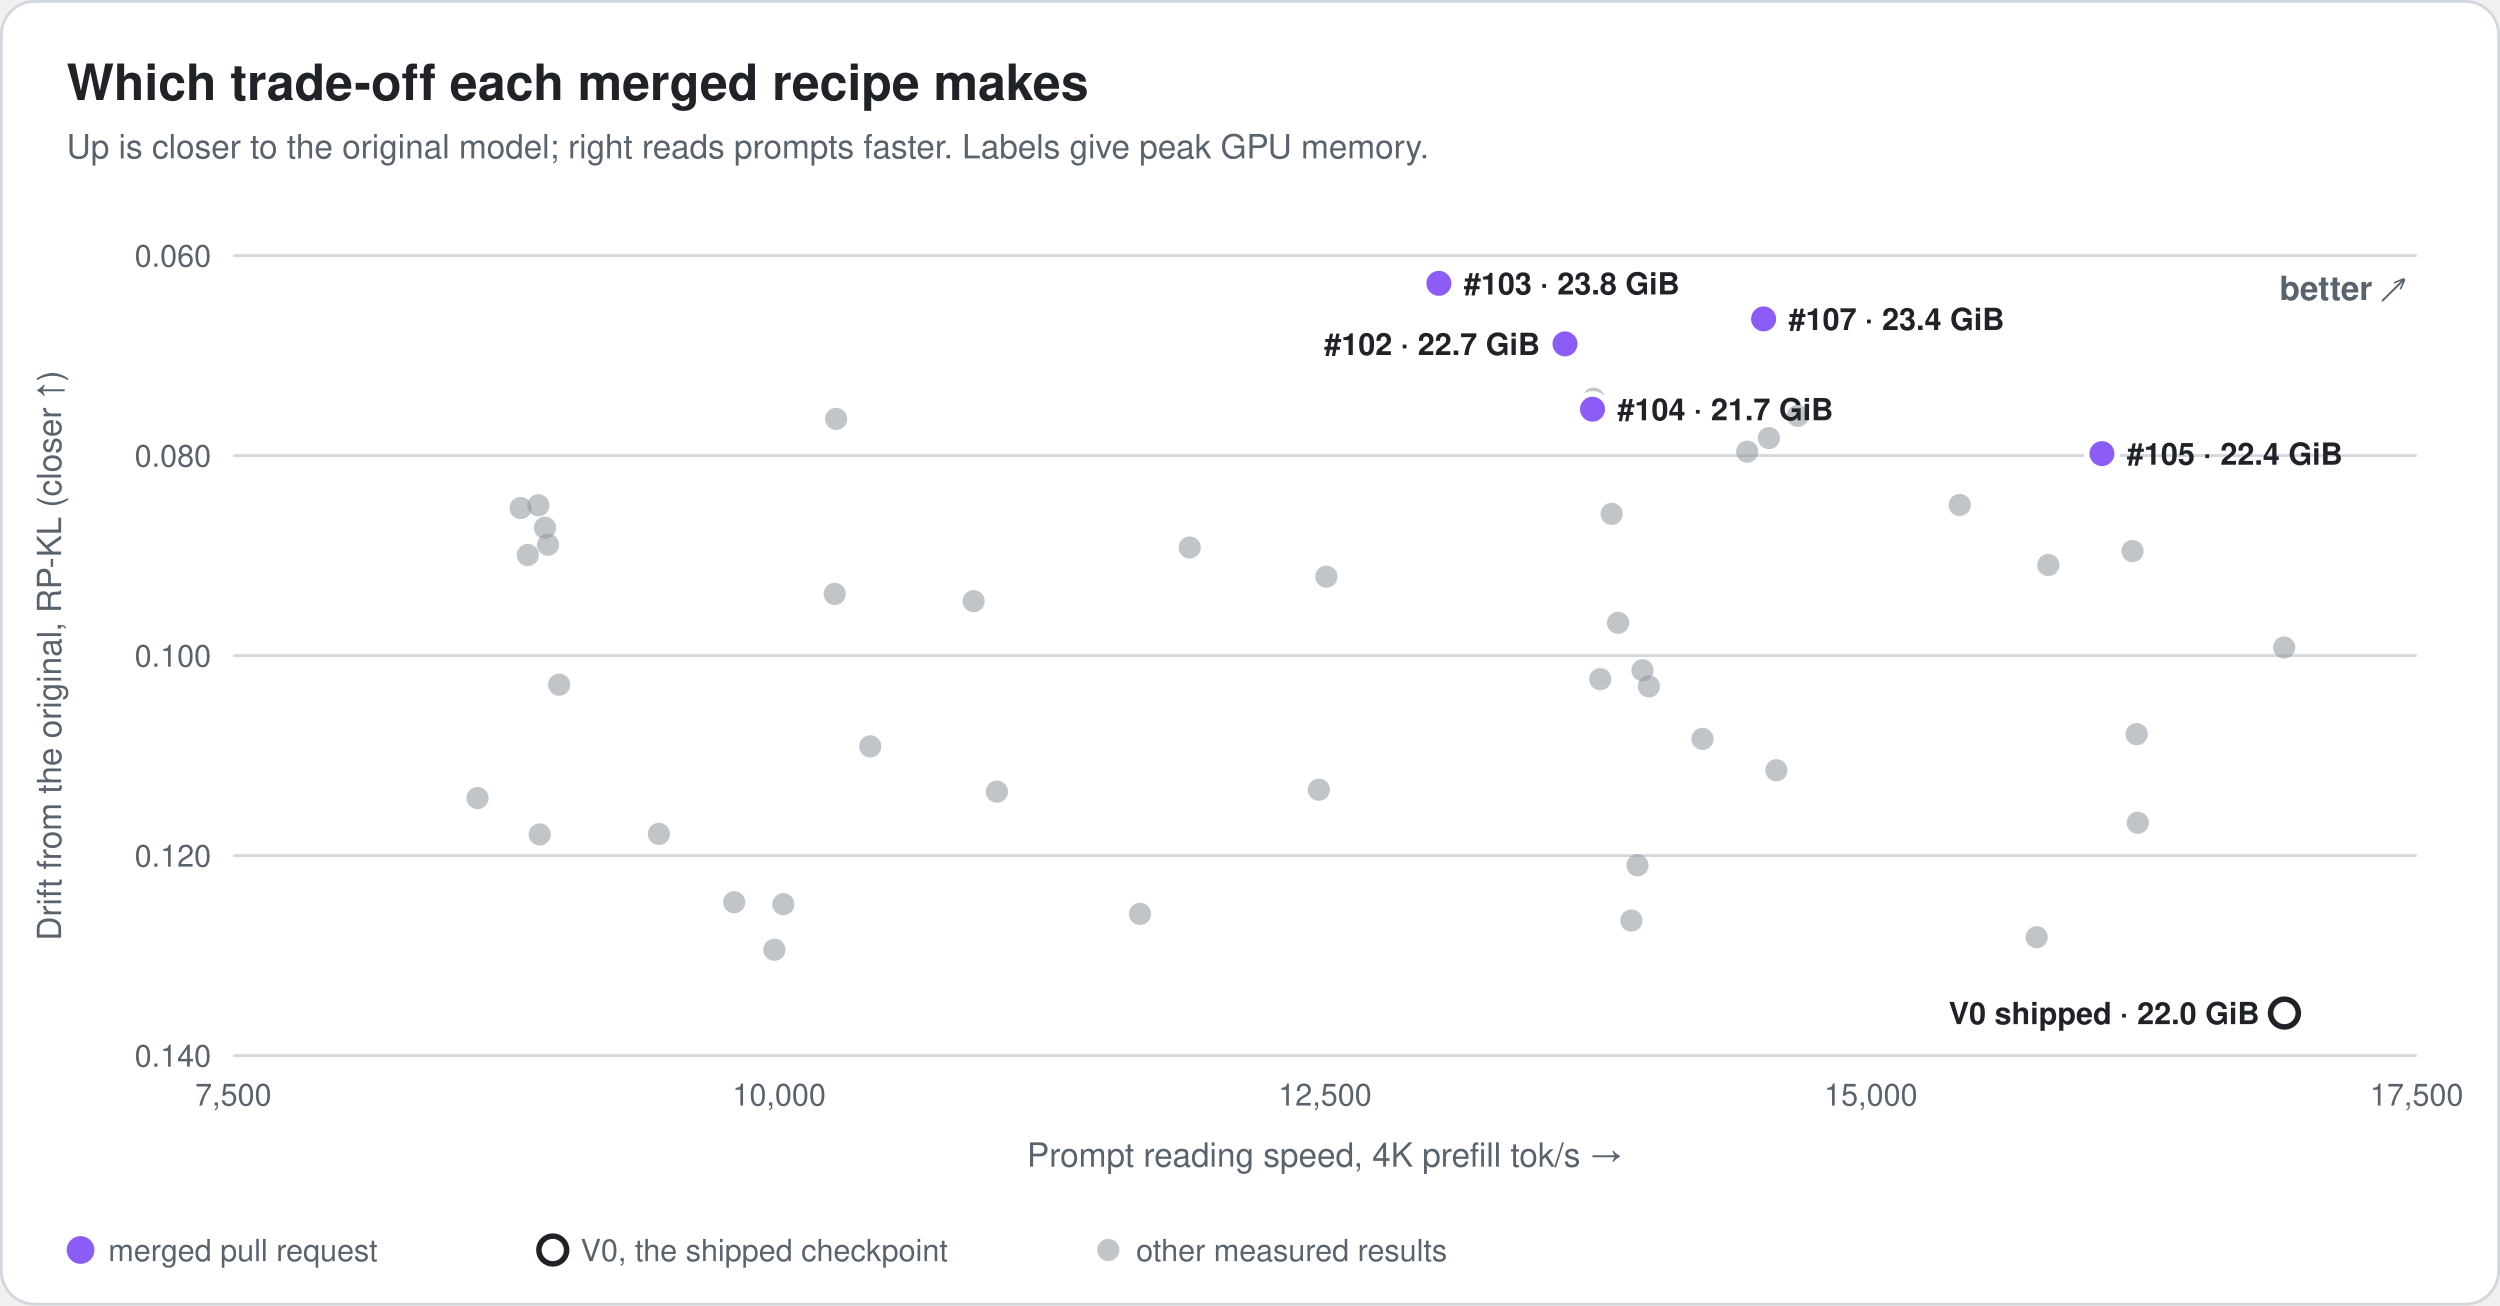
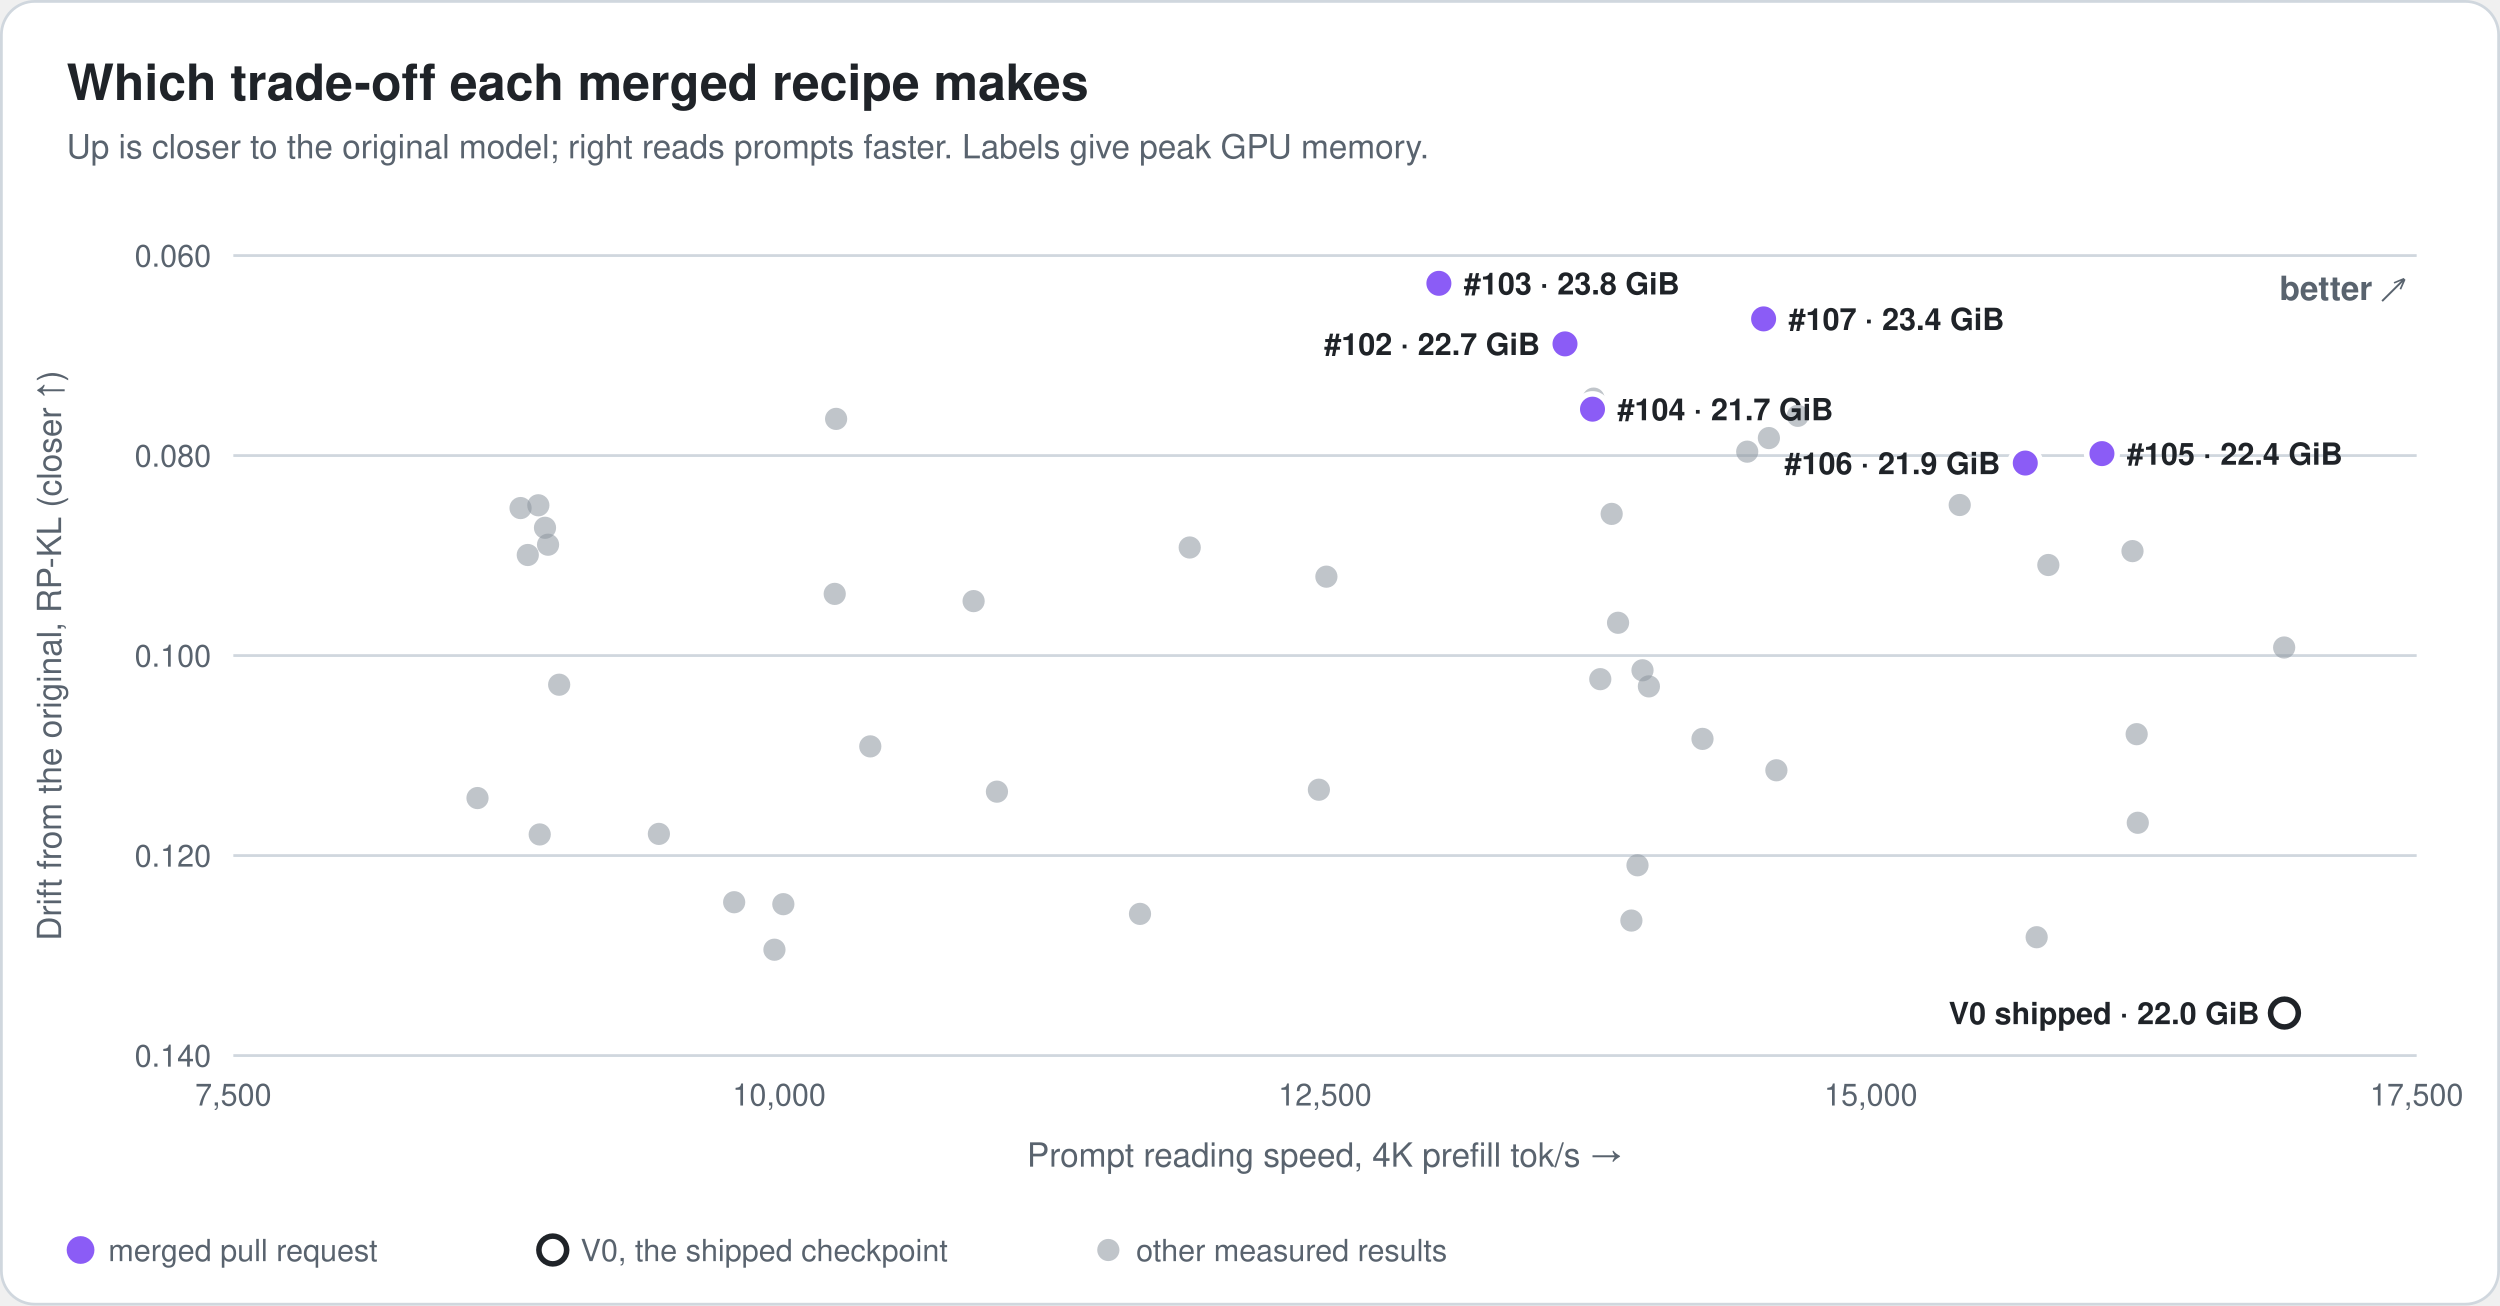
- <svg xmlns="http://www.w3.org/2000/svg" width="900" height="470" viewBox="0 0 900 470" font-family="-apple-system,BlinkMacSystemFont,'Segoe UI',Helvetica,Arial,sans-serif" role="img" aria-label="Trade-offs of 5 merged recipes against the shipped checkpoint">
+ <svg xmlns="http://www.w3.org/2000/svg" width="900" height="470" viewBox="0 0 900 470" font-family="-apple-system,BlinkMacSystemFont,'Segoe UI',Helvetica,Arial,sans-serif" role="img" aria-label="Trade-offs of 6 merged recipes against the shipped checkpoint">
  <style>
.bg{fill:#ffffff;stroke:#d0d7de}.t{fill:#1f2328}.m{fill:#59636e}.rule{stroke:#d0d7de}.ring{stroke:#ffffff}
.acc{fill:#8b5cf6}.accl{stroke:#8b5cf6}.wash{fill:#8b5cf6;fill-opacity:.1}.gry{fill:#8c959f}.rej{fill:#d03b3b}.track{fill:#eaeef2}.tk{stroke:#1f2328}
@media (prefers-color-scheme: dark){
.bg{fill:#0d1117;stroke:#30363d}.t{fill:#e6edf3}.m{fill:#9198a1}.rule{stroke:#30363d}.ring{stroke:#0d1117}
.acc{fill:#9a75f8}.accl{stroke:#9a75f8}.wash{fill:#9a75f8;fill-opacity:.14}.gry{fill:#9198a1}.rej{fill:#e5534b}.track{fill:#21262d}.tk{stroke:#e6edf3}}
</style>
  <rect class="bg" x="0.5" y="0.5" width="899" height="469" rx="12" />
  <text x="24.0" y="36.0" class="t" font-size="18" font-weight="600" text-anchor="start">Which trade-off each merged recipe makes</text>
  <text x="24.0" y="57.0" class="m" font-size="12" font-weight="400" text-anchor="start">Up is closer to the original model; right reads prompts faster. Labels give peak GPU memory.</text>
  <line class="rule" x1="84" x2="870" y1="92.0" y2="92.0" stroke-width="1" />
  <text x="76.0" y="96.0" class="m" font-size="11" font-weight="400" text-anchor="end">0.060</text>
  <line class="rule" x1="84" x2="870" y1="164.0" y2="164.0" stroke-width="1" />
  <text x="76.0" y="168.0" class="m" font-size="11" font-weight="400" text-anchor="end">0.080</text>
  <line class="rule" x1="84" x2="870" y1="236.0" y2="236.0" stroke-width="1" />
  <text x="76.0" y="240.0" class="m" font-size="11" font-weight="400" text-anchor="end">0.100</text>
  <line class="rule" x1="84" x2="870" y1="308.0" y2="308.0" stroke-width="1" />
  <text x="76.0" y="312.0" class="m" font-size="11" font-weight="400" text-anchor="end">0.120</text>
  <line class="rule" x1="84" x2="870" y1="380.0" y2="380.0" stroke-width="1" />
  <text x="76.0" y="384.0" class="m" font-size="11" font-weight="400" text-anchor="end">0.140</text>
  <text x="84.0" y="398.0" class="m" font-size="11" font-weight="400" text-anchor="middle">7,500</text>
  <text x="280.5" y="398.0" class="m" font-size="11" font-weight="400" text-anchor="middle">10,000</text>
  <text x="477.0" y="398.0" class="m" font-size="11" font-weight="400" text-anchor="middle">12,500</text>
  <text x="673.5" y="398.0" class="m" font-size="11" font-weight="400" text-anchor="middle">15,000</text>
  <text x="870.0" y="398.0" class="m" font-size="11" font-weight="400" text-anchor="middle">17,500</text>
  <text x="477.0" y="420.0" class="m" font-size="12" font-weight="400" text-anchor="middle">Prompt reading speed, 4K prefill tok/s →</text>
  <text x="22" y="236.0" class="m" font-size="12" text-anchor="middle" transform="rotate(-90 22 236.0)">Drift from the original, RP-KL (closer ↑)</text>
  <text x="866.0" y="108.0" class="m" font-size="12" font-weight="600" text-anchor="end">better ↗</text>
  <circle class="gry" cx="171.9" cy="287.3" r="4" opacity=".55" />
  <circle class="gry" cx="576.1" cy="244.5" r="4" opacity=".55" />
  <circle class="gry" cx="587.3" cy="331.4" r="4" opacity=".55" />
  <circle class="gry" cx="733.2" cy="337.4" r="4" opacity=".55" />
  <circle class="gry" cx="278.8" cy="341.9" r="4" opacity=".55" />
  <circle class="gry" cx="264.3" cy="324.8" r="4" opacity=".55" />
  <circle class="gry" cx="194.3" cy="300.4" r="4" opacity=".55" />
  <circle class="gry" cx="477.5" cy="207.6" r="4" opacity=".55" />
  <circle class="gry" cx="474.8" cy="284.3" r="4" opacity=".55" />
  <circle class="gry" cx="313.3" cy="268.7" r="4" opacity=".55" />
  <circle class="gry" cx="358.9" cy="285.0" r="4" opacity=".55" />
  <circle class="gry" cx="582.5" cy="224.2" r="4" opacity=".55" />
  <circle class="gry" cx="769.6" cy="296.2" r="4" opacity=".55" />
  <circle class="gry" cx="769.2" cy="264.3" r="4" opacity=".55" />
  <circle class="gry" cx="187.4" cy="182.9" r="4" opacity=".55" />
  <circle class="gry" cx="193.8" cy="181.9" r="4" opacity=".55" />
  <circle class="gry" cx="612.9" cy="266.0" r="4" opacity=".55" />
  <circle class="gry" cx="300.5" cy="213.8" r="4" opacity=".55" />
  <circle class="gry" cx="196.2" cy="190.0" r="4" opacity=".55" />
  <circle class="gry" cx="647.2" cy="149.7" r="4" opacity=".55" />
  <circle class="gry" cx="428.3" cy="197.1" r="4" opacity=".55" />
  <circle class="gry" cx="410.4" cy="329.0" r="4" opacity=".55" />
  <circle class="gry" cx="201.3" cy="246.5" r="4" opacity=".55" />
  <circle class="gry" cx="197.3" cy="196.1" r="4" opacity=".55" />
  <circle class="gry" cx="593.6" cy="247.1" r="4" opacity=".55" />
  <circle class="gry" cx="350.5" cy="216.4" r="4" opacity=".55" />
  <circle class="gry" cx="589.5" cy="311.5" r="4" opacity=".55" />
  <circle class="gry" cx="591.3" cy="241.3" r="4" opacity=".55" />
  <circle class="gry" cx="639.5" cy="277.3" r="4" opacity=".55" />
  <circle class="gry" cx="237.2" cy="300.2" r="4" opacity=".55" />
  <circle class="gry" cx="282.0" cy="325.5" r="4" opacity=".55" />
  <circle class="gry" cx="822.3" cy="233.1" r="4" opacity=".55" />
  <circle class="gry" cx="737.4" cy="203.4" r="4" opacity=".55" />
  <circle class="gry" cx="767.7" cy="198.4" r="4" opacity=".55" />
  <circle class="gry" cx="573.7" cy="143.5" r="4" opacity=".55" />
  <circle class="gry" cx="301.0" cy="150.8" r="4" opacity=".55" />
  <circle class="gry" cx="636.8" cy="157.7" r="4" opacity=".55" />
  <circle class="gry" cx="629.0" cy="162.6" r="4" opacity=".55" />
  <circle class="gry" cx="705.5" cy="181.8" r="4" opacity=".55" />
  <circle class="gry" cx="580.2" cy="185.0" r="4" opacity=".55" />
  <circle class="gry" cx="190.0" cy="199.8" r="4" opacity=".55" />
  <circle class="tk" cx="822.4" cy="364.7" r="5" fill="none" stroke-width="2" />
+   <circle class="acc ring" cx="729.1" cy="166.7" r="5.5" stroke-width="2" />
  <circle class="acc ring" cx="518.0" cy="102.0" r="5.5" stroke-width="2" />
  <circle class="acc ring" cx="756.7" cy="163.3" r="5.5" stroke-width="2" />
  <circle class="acc ring" cx="563.4" cy="123.8" r="5.5" stroke-width="2" />
  <circle class="acc ring" cx="634.9" cy="114.8" r="5.5" stroke-width="2" />
  <circle class="acc ring" cx="573.3" cy="147.3" r="5.5" stroke-width="2" />
  <text x="813.4" y="368.7" class="t" font-size="11" font-weight="600" text-anchor="end">V0 shipped · 22.0 GiB</text>
  <text x="527.0" y="106.0" class="t" font-size="11" font-weight="600" text-anchor="start">#103 · 23.8 GiB</text>
  <text x="643.9" y="118.8" class="t" font-size="11" font-weight="600" text-anchor="start">#107 · 23.4 GiB</text>
  <text x="554.4" y="127.8" class="t" font-size="11" font-weight="600" text-anchor="end">#102 · 22.7 GiB</text>
  <text x="582.3" y="151.3" class="t" font-size="11" font-weight="600" text-anchor="start">#104 · 21.7 GiB</text>
  <text x="765.7" y="167.3" class="t" font-size="11" font-weight="600" text-anchor="start">#105 · 22.4 GiB</text>
+   <text x="720.1" y="170.7" class="t" font-size="11" font-weight="600" text-anchor="end">#106 · 21.9 GiB</text>
  <circle class="acc" cx="29" cy="450" r="5" />
  <text x="39.0" y="454.0" class="m" font-size="11" font-weight="400" text-anchor="start">merged pull request</text>
  <circle class="tk" cx="199" cy="450" r="5" fill="none" stroke-width="2" />
  <text x="209.0" y="454.0" class="m" font-size="11" font-weight="400" text-anchor="start">V0, the shipped checkpoint</text>
  <circle class="gry" cx="399" cy="450" r="4" opacity=".55" />
  <text x="409.0" y="454.0" class="m" font-size="11" font-weight="400" text-anchor="start">other measured results</text>
</svg>
